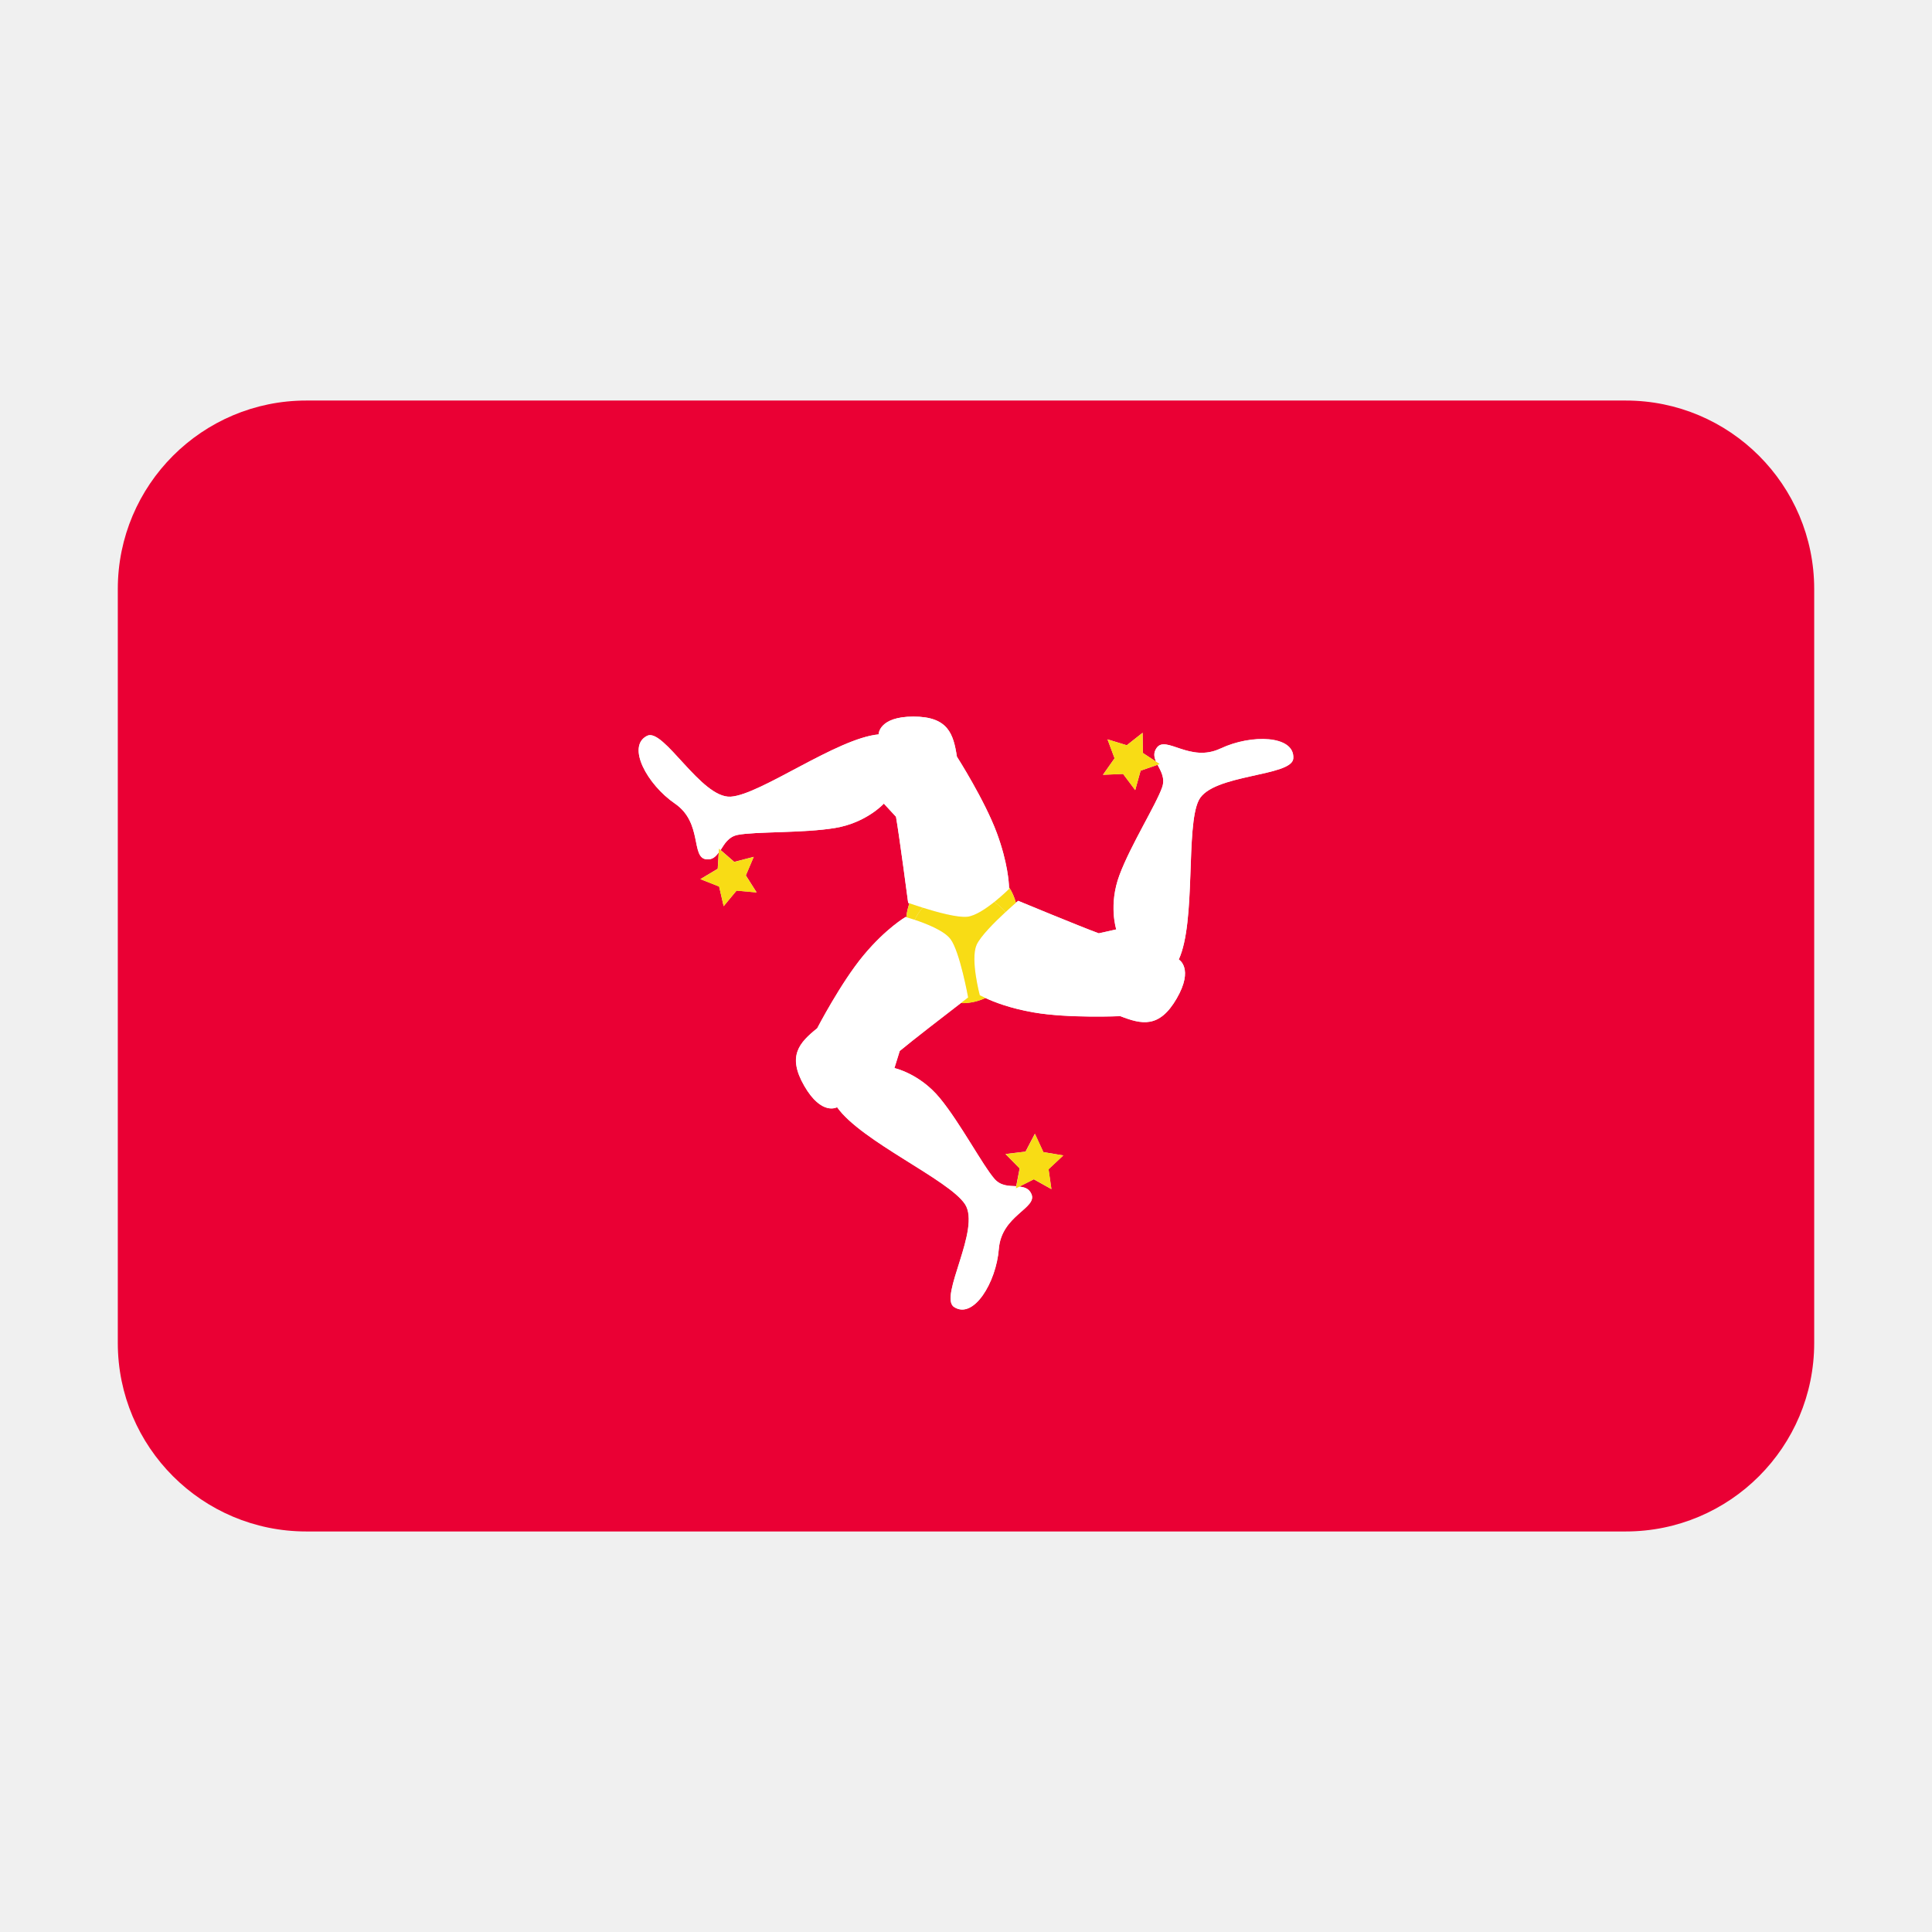
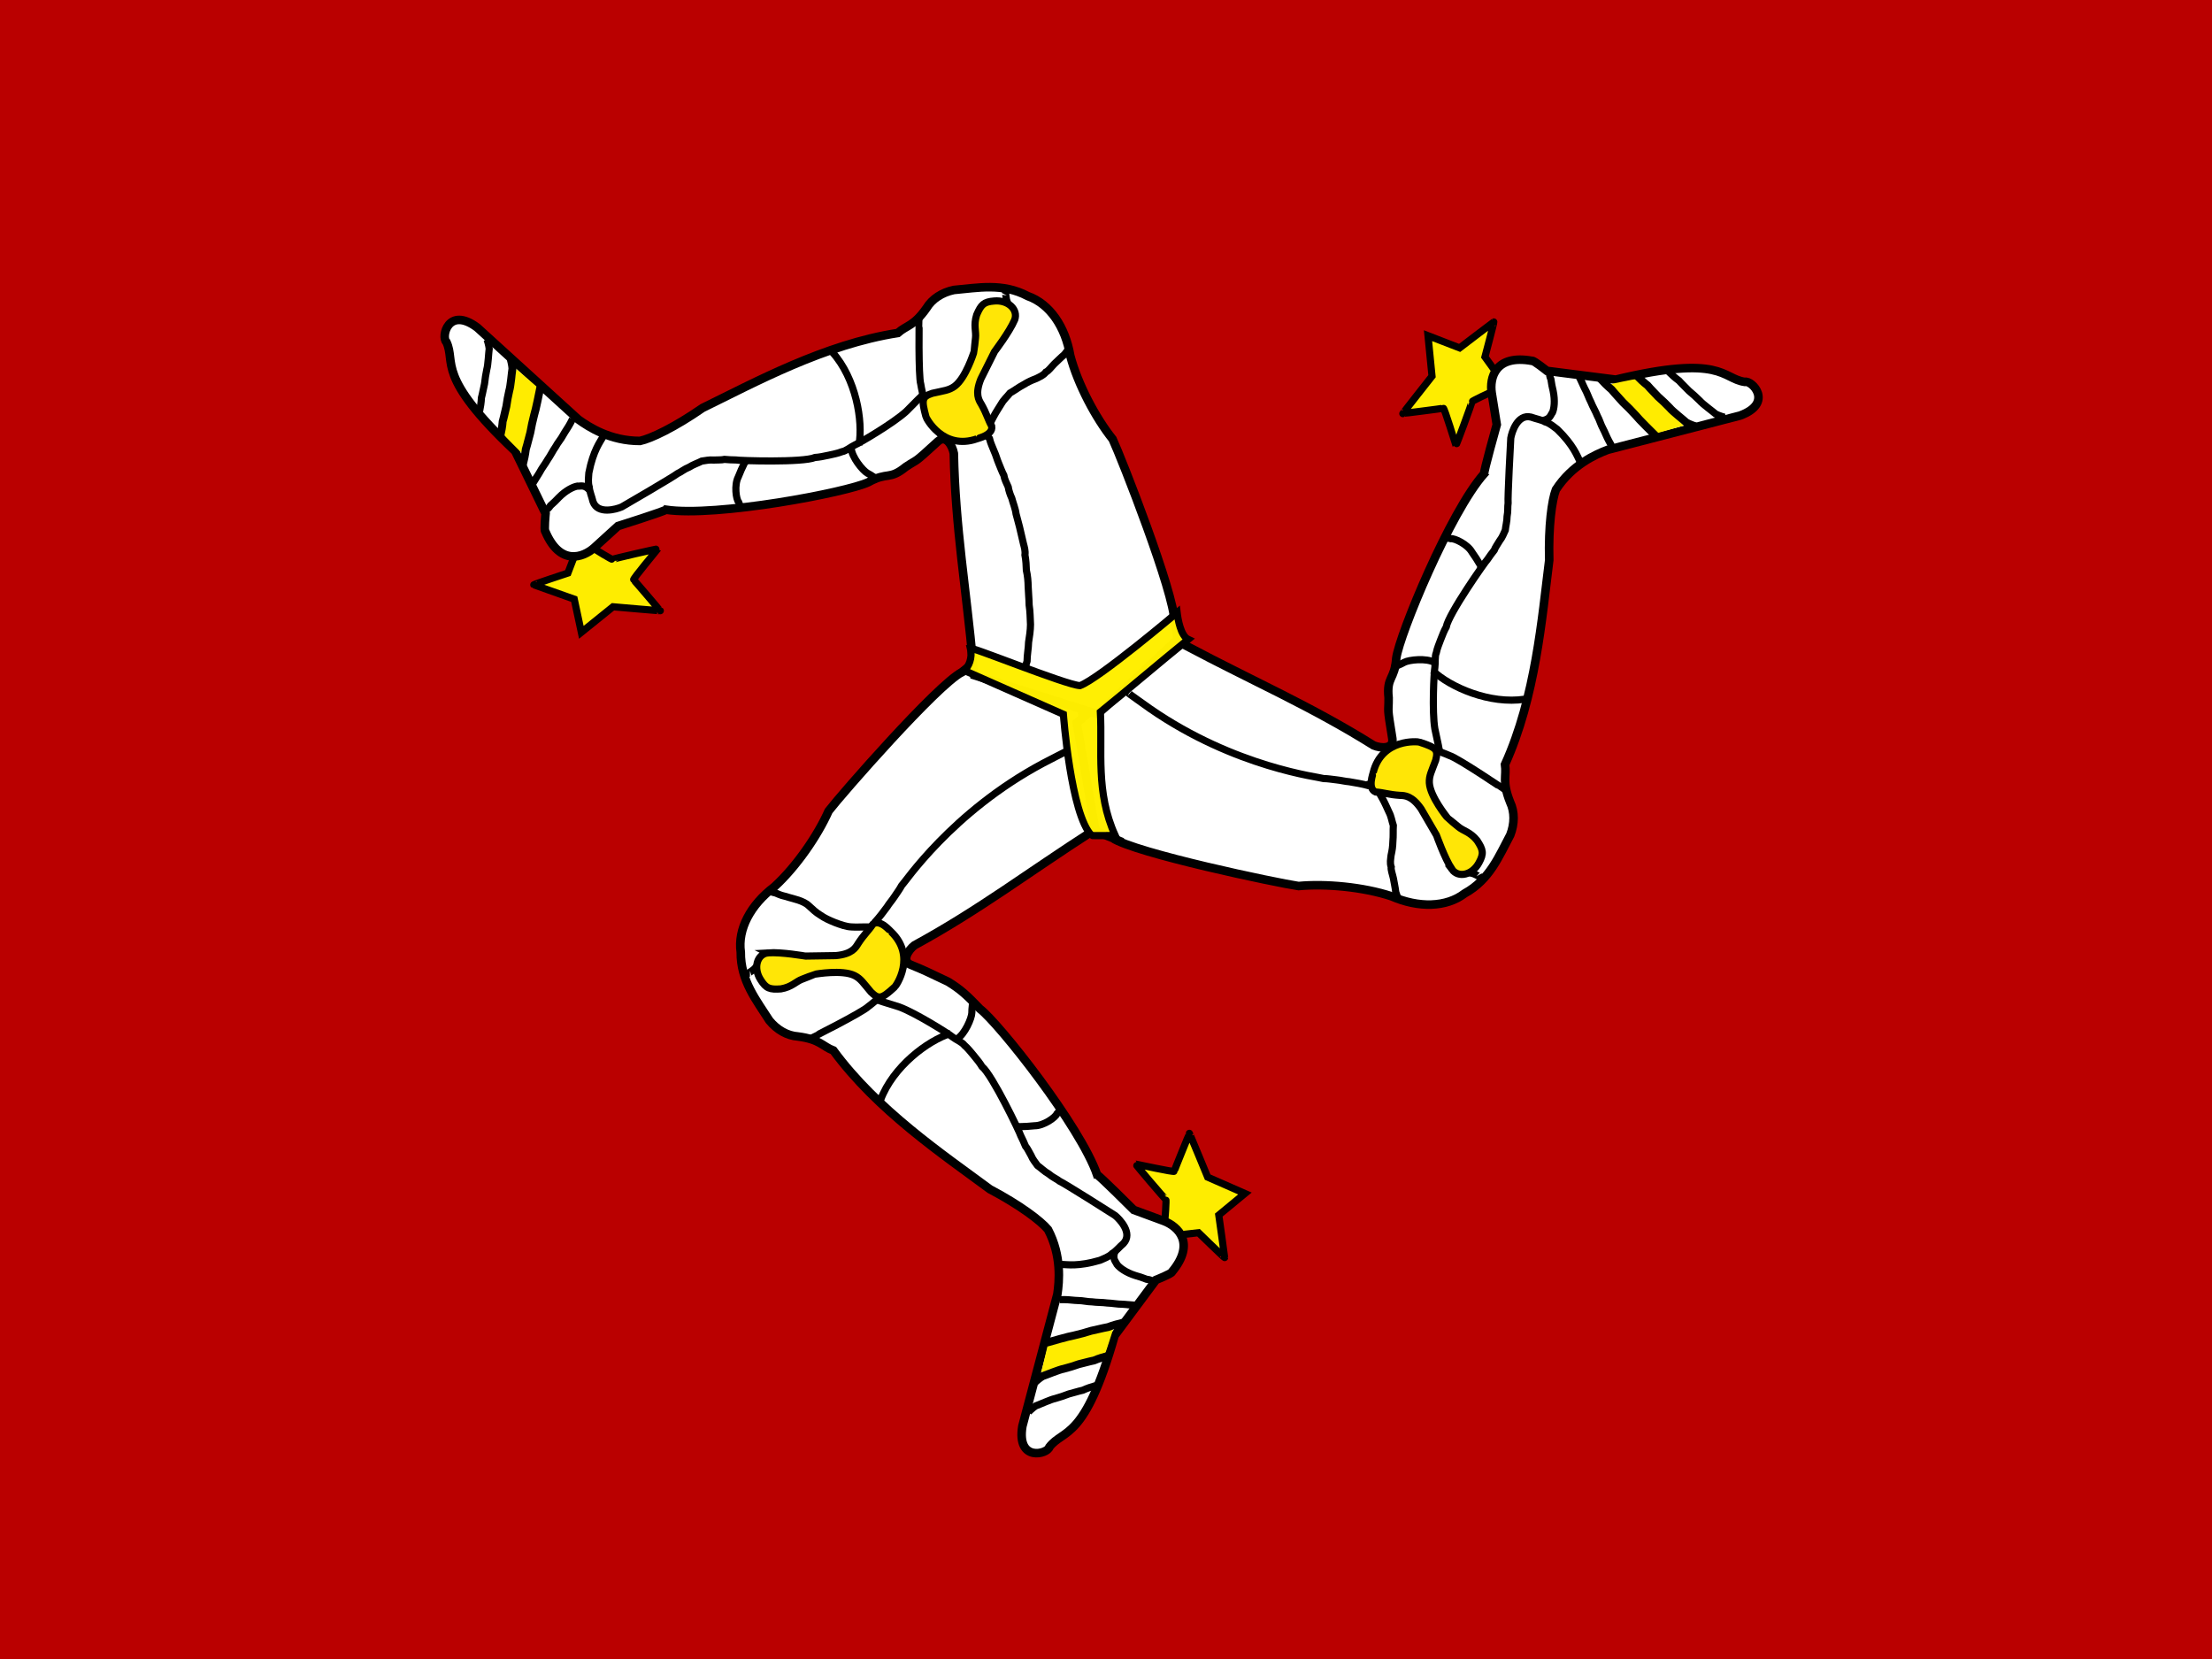
- <svg xmlns="http://www.w3.org/2000/svg" width="41" height="41" viewBox="0 0 41 41" fill="none">
-   <path d="M34.5 8.5H6.5C4.291 8.5 2.5 10.291 2.5 12.5V28.5C2.5 30.709 4.291 32.5 6.5 32.5H34.5C36.709 32.5 38.5 30.709 38.5 28.5V12.5C38.5 10.291 36.709 8.5 34.5 8.5ZM25.44 16.982C25.159 17.544 25.387 19.552 25.016 20.361C25.016 20.361 25.342 20.549 24.972 21.188C24.603 21.828 24.227 21.738 23.775 21.563C23.775 21.563 22.681 21.613 21.943 21.485C21.428 21.397 21.082 21.257 20.914 21.178C20.765 21.245 20.602 21.287 20.428 21.287C20.417 21.287 20.407 21.281 20.396 21.28C20.084 21.52 19.351 22.085 19.092 22.302L18.979 22.665C18.979 22.665 19.515 22.781 19.943 23.302C20.373 23.822 20.856 24.736 21.105 25.019C21.238 25.169 21.41 25.165 21.565 25.172L21.638 24.795L21.338 24.49L21.763 24.439L21.961 24.059L22.141 24.449L22.564 24.52L22.251 24.813L22.312 25.235L21.939 25.027L21.629 25.182C21.736 25.193 21.833 25.218 21.886 25.338C22.02 25.642 21.251 25.788 21.195 26.503C21.139 27.218 20.657 28.009 20.244 27.736C19.917 27.519 20.822 26.078 20.477 25.554C20.131 25.03 18.278 24.224 17.763 23.497C17.763 23.497 17.437 23.686 17.067 23.045C16.698 22.406 16.963 22.126 17.341 21.821C17.341 21.821 17.845 20.849 18.324 20.274C18.802 19.699 19.218 19.459 19.218 19.459C19.218 19.459 19.23 19.462 19.239 19.465C19.239 19.463 19.238 19.461 19.238 19.459C19.238 19.356 19.272 19.263 19.297 19.168C19.287 19.165 19.273 19.159 19.273 19.159C19.273 19.159 19.089 17.759 19.015 17.333L18.757 17.054C18.757 17.054 18.389 17.46 17.723 17.571C17.058 17.682 16.025 17.644 15.655 17.718C15.459 17.757 15.376 17.909 15.293 18.039L15.582 18.29L15.996 18.183L15.828 18.577L16.057 18.938L15.631 18.9L15.357 19.23L15.261 18.813L14.863 18.656L15.231 18.436L15.252 18.09C15.189 18.178 15.119 18.25 14.989 18.236C14.657 18.199 14.916 17.46 14.324 17.054C13.733 16.648 13.289 15.836 13.733 15.615C14.083 15.439 14.878 16.944 15.506 16.907C16.134 16.87 17.758 15.668 18.645 15.585C18.645 15.585 18.645 15.207 19.384 15.207C20.123 15.207 20.233 15.577 20.307 16.057C20.307 16.057 20.897 16.98 21.156 17.682C21.388 18.31 21.411 18.74 21.413 18.828C21.479 18.93 21.527 19.038 21.559 19.158C21.587 19.134 21.607 19.116 21.607 19.116C21.607 19.116 22.912 19.657 23.318 19.806L23.69 19.723C23.69 19.723 23.521 19.2 23.759 18.568C23.994 17.936 24.544 17.061 24.665 16.703C24.729 16.514 24.638 16.366 24.567 16.23L24.206 16.355L24.091 16.767L23.834 16.424L23.406 16.442L23.653 16.092L23.503 15.69L23.912 15.815L24.248 15.55L24.254 15.979L24.534 16.163C24.491 16.066 24.474 15.971 24.549 15.868C24.746 15.598 25.257 16.192 25.903 15.883C26.551 15.575 27.477 15.599 27.447 16.092C27.424 16.484 25.723 16.419 25.441 16.98L25.44 16.982Z" fill="#EA0034" />
-   <path d="M25.902 15.884C25.256 16.193 24.745 15.599 24.548 15.869C24.472 15.973 24.49 16.067 24.533 16.164L24.61 16.215L24.565 16.231C24.636 16.368 24.727 16.515 24.663 16.704C24.543 17.061 23.992 17.937 23.757 18.569C23.519 19.2 23.688 19.724 23.688 19.724L23.316 19.807C22.911 19.658 21.605 19.117 21.605 19.117C21.605 19.117 21.585 19.134 21.557 19.159C21.51 19.2 21.431 19.27 21.337 19.357C21.108 19.569 20.802 19.873 20.721 20.058C20.588 20.364 20.791 21.121 20.791 21.121C20.791 21.121 20.84 21.146 20.913 21.18C21.082 21.259 21.428 21.399 21.942 21.487C22.68 21.614 23.774 21.565 23.774 21.565C24.226 21.74 24.601 21.829 24.971 21.19C25.341 20.55 25.015 20.363 25.015 20.363C25.385 19.554 25.157 17.546 25.439 16.984C25.72 16.423 27.422 16.487 27.445 16.096C27.475 15.603 26.55 15.579 25.901 15.887L25.902 15.884Z" fill="white" />
-   <path d="M20.175 19.931C20.04 19.748 19.649 19.597 19.412 19.518C19.329 19.49 19.269 19.472 19.242 19.465C19.233 19.463 19.221 19.459 19.221 19.459C19.221 19.459 18.805 19.699 18.327 20.274C17.848 20.849 17.344 21.821 17.344 21.821C16.966 22.126 16.701 22.406 17.07 23.045C17.439 23.686 17.766 23.497 17.766 23.497C18.281 24.224 20.134 25.029 20.48 25.554C20.825 26.078 19.92 27.519 20.247 27.736C20.66 28.008 21.142 27.218 21.198 26.503C21.254 25.788 22.024 25.642 21.889 25.338C21.837 25.219 21.74 25.194 21.632 25.182L21.559 25.219L21.568 25.174C21.413 25.167 21.241 25.171 21.108 25.021C20.859 24.739 20.375 23.824 19.946 23.304C19.518 22.783 18.982 22.667 18.982 22.667L19.095 22.304C19.354 22.087 20.087 21.522 20.399 21.282C20.487 21.214 20.547 21.168 20.547 21.168C20.547 21.168 20.373 20.199 20.175 19.931Z" fill="white" />
-   <path d="M20.529 19.455C20.697 19.436 20.921 19.286 21.102 19.141C21.279 19 21.415 18.864 21.415 18.864C21.415 18.864 21.414 18.838 21.413 18.828C21.41 18.74 21.387 18.31 21.156 17.682C20.897 16.98 20.307 16.057 20.307 16.057C20.233 15.578 20.123 15.207 19.384 15.207C18.645 15.207 18.645 15.585 18.645 15.585C17.758 15.668 16.134 16.869 15.506 16.907C14.878 16.944 14.084 15.439 13.733 15.615C13.29 15.836 13.733 16.649 14.324 17.054C14.915 17.46 14.656 18.199 14.989 18.236C15.119 18.25 15.189 18.179 15.252 18.09L15.257 18.009L15.292 18.039C15.375 17.909 15.458 17.757 15.654 17.718C16.023 17.644 17.056 17.682 17.722 17.571C18.387 17.46 18.756 17.054 18.756 17.054L19.014 17.333C19.088 17.759 19.272 19.159 19.272 19.159C19.272 19.159 19.286 19.164 19.296 19.168C19.335 19.182 19.437 19.218 19.581 19.262C19.881 19.356 20.319 19.477 20.527 19.454L20.529 19.455Z" fill="white" />
-   <path d="M19.582 19.263C19.439 19.218 19.336 19.182 19.297 19.169C19.272 19.264 19.238 19.357 19.238 19.46C19.238 19.462 19.239 19.464 19.239 19.466C19.266 19.474 19.326 19.492 19.409 19.519C19.46 19.429 19.509 19.337 19.581 19.263H19.582Z" fill="#F8DC15" />
-   <path d="M21.102 19.141C21.191 19.204 21.27 19.272 21.339 19.356C21.433 19.269 21.512 19.199 21.559 19.158C21.527 19.038 21.479 18.93 21.413 18.828C21.413 18.838 21.415 18.864 21.415 18.864C21.415 18.864 21.279 18.999 21.102 19.141Z" fill="#F8DC15" />
-   <path d="M20.722 20.057C20.803 19.872 21.109 19.568 21.338 19.356C21.269 19.272 21.19 19.204 21.101 19.141C20.92 19.286 20.696 19.436 20.528 19.455C20.32 19.478 19.882 19.357 19.582 19.263C19.51 19.336 19.461 19.429 19.41 19.519C19.647 19.598 20.038 19.748 20.173 19.932C20.371 20.201 20.545 21.168 20.545 21.168C20.545 21.168 20.485 21.214 20.397 21.282C20.408 21.282 20.418 21.289 20.429 21.289C20.603 21.289 20.766 21.247 20.915 21.18C20.842 21.146 20.793 21.121 20.793 21.121C20.793 21.121 20.591 20.364 20.723 20.058L20.722 20.057Z" fill="#F8DC15" />
-   <path d="M21.631 25.183L21.941 25.026L22.314 25.235L22.253 24.814L22.566 24.52L22.144 24.451L21.964 24.061L21.766 24.439L21.34 24.491L21.64 24.797L21.567 25.174L21.558 25.218L21.631 25.183Z" fill="#F8DC15" />
-   <path d="M15.253 18.091L15.232 18.438L14.863 18.657L15.261 18.815L15.357 19.232L15.63 18.902L16.056 18.94L15.827 18.58L15.995 18.185L15.581 18.292L15.292 18.041L15.258 18.011L15.253 18.091Z" fill="#F8DC15" />
-   <path d="M24.534 16.164L24.254 15.98L24.248 15.551L23.912 15.816L23.503 15.691L23.653 16.094L23.406 16.443L23.834 16.425L24.091 16.768L24.205 16.355L24.566 16.23L24.611 16.215L24.534 16.164Z" fill="#F8DC15" />
+ <svg xmlns="http://www.w3.org/2000/svg" height="480" width="640" version="1">
+   <defs>
+     <clipPath id="a">
+       <path fill-opacity=".67" d="M-77.62 0h682.67v512H-77.62z" />
+     </clipPath>
+   </defs>
+   <g clip-path="url(#a)" transform="translate(72.77) scale(.94)">
+     <path fill-rule="evenodd" fill="#ba0000" d="M629.43 512H-102V0h731.43z" />
+     <path d="M281.02 376.01c.2-.605.603-6.844.402-6.844s-9.46-10.867-9.258-10.867c.202 0 11.874 2.616 11.874 2.213 0-.402 4.63-11.47 4.63-11.672 0-.2 5.634 13.485 5.634 13.485l11.47 5.032-8.05 6.64s1.813 12.88 1.813 13.083c0 .2-8.05-7.65-8.05-7.65l-8.857 1.008s-1.206-4.025-1.608-4.427z" fill-rule="evenodd" fill-opacity=".988" stroke="#000" stroke-width="2.204" fill="#ffef00" />
+     <path d="M218.66 206.89c-7.647 3.938-36.996 37.486-41.02 42.718-3.373 7.596-9.97 17.205-16.763 23.39-7.252 5.488-11.282 12.983-10.284 20.08-.08 8.83 4.87 14.842 8.814 21.056 2.335 2.838 5.475 4.673 8.815 4.896 6.85.905 7.458 3.014 10.887 4.32 13.505 18.39 33.653 31.95 48.163 42.69 9.25 4.876 15.68 9.75 17.885 12.412 4.248 8.112 3.466 16.022 2.884 19.908-3.59 13.55-7.182 27.097-10.773 40.646-1.813 11.07 7.807 8.58 8.324 6.366 4.34-5.635 10.82-1.678 20.077-34.28 4.245-5.713 8.49-11.426 12.733-17.14 0 0 4.898-1.958 4.898-2.447 7.448-8.942 1.778-14.06-2.45-15.67-3.1-1.142-6.2-2.286-9.302-3.43 0 0-10.773-10.772-11.263-10.772-5.12-14.893-30.248-46.687-36.085-51.114-4.04-4.21-5.963-6.005-9.798-8.347-5.897-2.82-7.8-3.738-11.41-5.18-3.008-1.206-.867-4.507 1.045-6.016 19.903-10.834 35.68-22.875 54.778-35.118l2.938-1.96-6.856-39.175-31.83-11.264c-1.67 1.143-2.937 2.287-4.407 3.43z" fill-rule="evenodd" stroke="#000" stroke-width="2.636" fill="#fff" />
+     <path d="M245.29 413.15c.1-.402 19.923-4.025 19.923-4.025s-2.314 7.346-2.415 7.346l-19.72 5.937 2.212-9.257z" fill-rule="evenodd" fill="#ffec00" />
+     <path d="M193.64 338.51c3.824-10.163 14.438-18.21 21.568-20.43" stroke="#000" stroke-width="2.204" fill="none" />
+     <path d="M244.58 413.32c1.28-.36 6.96-2.018 8.616-2.276 1.765-.414 3.523-.876 5.22-1.424 1.96-.4 3.186-.768 5.22-1.14 1.595-.607 3.17-1.024 4.874-1.422m-27.52 18.518c.167-.22 1.517-1.415 2.487-1.992 1.143-.36 5.05-2.018 6.527-2.276a53.935 53.935 0 0 0 4.662-1.424c1.75-.4 2.845-.768 4.663-1.14 1.422-.607 2.83-1.023 4.35-1.422" stroke="#000" stroke-width="2.437" fill="none" />
+     <path d="M249.04 341.38h-.284c.89 0 .344-.074-.855 1.423-.425 1.15-4.08 3.7-6.83 3.7-1.327.142-3.367.284-4.696.284-.38 0-.9-.284-1.28-.284m13.665 53.517h1.422c1.476 0 2.957.263 4.27.284 1.423 0 2.846.404 4.27.404 1.436.203 3.167.137 4.653.348 1.666.057 3.004.386 4.738.386 1.398.053 2.152.286 3.7.286l-3.7-.286c1.398.053 2.152.286 3.7.286M239.08 434.74c.152-.222 1.39-1.415 2.276-1.992 1.047-.36 4.624-2.018 5.978-2.276a46.719 46.719 0 0 0 4.268-1.424c1.604-.4 2.606-.768 4.27-1.14 1.304-.607 2.592-1.024 3.984-1.422m5.874-41.216c-.805 2.337.238 2.924.67 3.933.75.977 2.666 2.466 5.693 3.415 1.167.314 2.064.622 3.415 1.14.894.082 1.334.305 1.992.568M153.13 299.55h.284c-.892 0-.357.058 1.14-1.14.923-1.032 1.695-1.5 2.56-2.56m14.436 23.97c.19 0 16.557-8.25 18.305-10.01 1.238-.9 2.176-1.846 3.68-2.866.967-.504 1.66-1.15 2.564-1.707.75-1.09 1.733-1.748 2.275-2.745 1.005-.87.574-1.815 1.39-2.864.384-1.075 1.105-2.885 1.34-3.87M221.95 308c.09.59-.26 2.402-.236 3.782-.057 1.6-2.115 6.543-4.603 8.02" stroke="#000" stroke-width="2.204" fill="none" />
+     <path d="M192.55 307.82c.096 0 2.587.81 6.75 2.09 5.013 1.803 15.438 8.372 16.472 9.277 1.057.83 2.946 1.573 3.67 2.56 1.133.98 1.962 2.108 2.847 3.13 1.04 1.27 1.925 2.342 2.56 3.417 3.165 2.567 11.68 20.343 11.953 21.346.478.94 1.07 2.246 1.424 3.13.63.728 1.06 1.756 1.707 2.847.595 1.415 1.262 2.06 1.994 3.13.942.656 2.212 1.9 3.415 2.562 1.283 1.096 2.486 1.543 3.415 2.277 1.343.57 16.342 10.052 17.038 10.527 1.37 1.1 5.555 5.437 2.617 8.59-1.246 1.067-2.37 2.48-3.433 3.082-1.085 1.086-2.594 1.572-3.84 2.134-6.758 1.997-10.2 1.282-11.53 1.282h-1.423M159.42 274.29c1.92.752 1.146.197 2.875.984 1.162.51 1.927.522 3.07.94 1.21.387 4.597.997 6.223 2.63 1.194 1.078 2.105 1.99 3.416 2.776 1.55 1.07 2.67 1.545 4.592 2.347 1.622.607 3.435 1.28 5.075 1.338 1.705.1 2.114.014 3.75.014h3.984-3.985 3.984" stroke="#000" stroke-width="2.204" fill="none" />
+     <path d="M158.96 293.28c4.268-.284 11.383.997 11.525.997l9.393-.142c4.934-.476 6.024-2.373 6.83-3.702 1.85-2.845 3.132-3.84 4.555-5.976 2.276-1.707 5.41 2.277 5.55 2.277 7.97 7.543 1.565 16.792 1.138 17.076-3.983 3.653-4.837 3.89-7.256 1.565-2.42-2.846-3.13-4.126-5.123-5.123-3.84-1.85-11.81-.426-11.954-.426-.142 0-4.126 1.565-4.126 1.565-1.946.712-3.18 2.42-6.546 2.988-3.415.238-4.554-.094-6.262-2.845-2.276-3.557-1.14-7.827 2.278-8.253z" fill-rule="evenodd" stroke="#000" stroke-width="2.204" fill="#ffe606" />
+     <path d="M381.8 120.66c-.625.122-6.26 2.828-6.162 3.004.098.176-4.837 13.57-4.936 13.395-.1-.177-3.54-11.634-3.89-11.436-.35.197-12.267 1.587-12.443 1.686-.176.098 8.99-11.52 8.99-11.52l-1.235-12.466 9.734 3.763s10.34-7.892 10.515-7.99c.175-.1-2.722 10.765-2.722 10.765l5.218 7.226s-2.916 3.024-3.07 3.57z" fill-rule="evenodd" fill-opacity=".988" stroke="#000" stroke-width="2.204" fill="#ffef00" />
+     <path d="M264.93 257.9c7.18 4.736 50.806 13.878 57.34 14.822 8.274-.783 19.883.257 28.605 3.148 8.337 3.632 16.845 3.472 22.542-.876 7.737-4.258 10.552-11.52 14.035-18.003 1.33-3.425 1.39-7.062-.052-10.082-2.57-6.415-1.028-7.98-1.57-11.607 9.41-20.784 11.356-44.992 13.608-62.905-.284-10.45.814-18.447 2.054-21.672 4.988-7.68 12.267-10.874 15.94-12.27 13.57-3.512 27.14-7.02 40.71-10.53 10.537-3.846 3.652-11.01 1.47-10.377-7.04-1.022-6.766-8.61-39.72-.7l-21.18-2.7s-4.11-3.31-4.536-3.07c-11.444-2.108-13.126 5.343-12.458 9.816l1.57 9.79s-4.11 14.67-3.87 15.097c-10.473 11.76-26.062 49.528-27.06 56.785-.473 6.82-3.048 5.588-2.357 12.217.026 5.18-.576 1.946 1.153 12.618.422 3.213-3.505 2.965-5.758 2.037-19.198-12.04-37.426-19.89-57.458-30.538-1.05-.534-2.098-1.07-3.147-1.602l-30.788 25.175 5.78 33.266c1.815.895 3.433 1.44 5.15 2.16z" fill-rule="evenodd" stroke="#000" stroke-width="2.636" fill="#fff" />
+     <path d="M431.67 133.6c-.4.11-13.273-15.394-13.273-15.394s7.538-1.583 7.587-1.495l14.84 14.282-9.154 2.607z" fill-rule="evenodd" fill="#ffec00" />
+     <path d="M391.93 215.21c-10.733 1.648-22.95-3.66-28.38-8.787" stroke="#000" stroke-width="2.204" fill="none" />
+     <path d="M432.18 134.14c-.94-.94-5.17-5.08-6.207-6.395a66.484 66.484 0 0 0-3.8-3.853c-1.308-1.51-2.23-2.4-3.55-3.992-1.31-1.09-2.447-2.26-3.63-3.55m29.63 14.91c-.275-.034-1.978-.626-2.956-1.19-.874-.82-4.234-3.41-5.183-4.573a54.209 54.209 0 0 0-3.525-3.366c-1.208-1.33-2.065-2.102-3.28-3.506-1.227-.942-2.28-1.964-3.372-3.095" stroke="#000" stroke-width="2.437" fill="none" />
+     <path d="M367.28 165.51l.14.248c-.437-.777-.234-.263 1.66.047 1.21-.192 5.223 1.743 6.57 4.14.776 1.09 1.9 2.797 2.55 3.956.186.33.194.925.38 1.257m39.95-38.138l-.14-.248c.187.332-.37-.66-.557-.99-.723-1.288-1.22-2.708-1.845-3.863-.697-1.24-1.043-2.68-1.74-3.92-.527-1.352-1.433-2.828-1.977-4.227-.767-1.48-1.135-2.807-1.985-4.32-.64-1.244-.806-2.015-1.565-3.366l1.565 3.367c-.64-1.245-.806-2.016-1.565-3.367m44.819 12.354c-.268-.024-1.914-.517-2.852-1.008-.827-.736-4.025-3.04-4.914-4.095a47.069 47.069 0 0 0-3.332-3.023c-1.135-1.202-1.947-1.894-3.086-3.164-1.17-.838-2.163-1.757-3.193-2.775M397.35 129.45c2.432-.444 2.432-1.64 3.1-2.51.484-1.134.843-3.534.187-6.637-.298-1.172-.47-2.105-.68-3.536-.367-.82-.388-1.312-.482-2.015M377.82 269.62l-.14-.248c.438.778.226.283-1.55-.434-1.354-.3-2.14-.743-3.487-.978m13.817-24.34c-.093-.166-15.305-10.39-17.697-11.05-1.39-.638-2.674-.99-4.3-1.804-.914-.594-1.817-.88-2.746-1.397-1.318-.122-2.372-.656-3.507-.64-1.252-.45-1.864.39-3.178.194-1.125.19-3.056.45-4.03.727m.458-24.17c.47-.366 2.222-.95 3.413-1.648 1.422-.735 6.74-1.363 9.245.082" stroke="#000" stroke-width="2.204" fill="none" />
+     <path d="M365.71 231.2c-.047-.084-.562-2.652-1.486-6.91-.886-5.252-.268-17.558.013-18.904.207-1.328-.072-3.34.433-4.454.298-1.466.876-2.743 1.334-4.015.596-1.528 1.097-2.826 1.723-3.906.686-4.017 12.008-20.15 12.75-20.88a43.017 43.017 0 0 1 2.03-2.775c.325-.907 1.01-1.784 1.645-2.884.94-1.21 1.177-2.108 1.752-3.27.11-1.143.57-2.86.558-4.233.328-1.656.127-2.924.312-4.094-.16-1.45.753-19.172.826-20.01.288-1.735 2.017-7.507 6.206-6.492 1.54.565 3.32.852 4.368 1.484 1.48.413 2.642 1.49 3.743 2.3 5.052 4.913 6.115 8.264 6.766 9.423l.698 1.24M352.64 275.94l-.14-.248c.377.67.17.336-.31-1.132-.125-1.263-.515-2.97-.712-4.17-.255-1.247-.84-2.667-.68-3.536-.447-1.266-.166-2.31-.046-3.566.354-1.568.514-2.703.558-4.232.172-1.875.034-3.205.14-4.977-.494-1.46-.594-2.682-1.348-4.14-.67-1.394-1.182-2.684-1.984-4.11l-1.953-3.473 1.953 3.474-1.953-3.473" stroke="#000" stroke-width="2.204" fill="none" />
+     <path d="M369.5 267.6c-2.34-3.58-4.71-10.41-4.78-10.535l-4.727-8.118c-2.833-4.068-5.02-4.088-6.574-4.14-3.387-.218-4.884-.846-7.442-1.04-2.604-1.148-.666-5.83-.736-5.955 2.67-10.642 13.87-9.593 14.328-9.36 5.137 1.682 5.762 2.31 4.92 5.558-1.294 3.505-2.06 4.75-1.954 6.976.27 4.256 5.417 10.505 5.488 10.63.07.124 3.386 2.83 3.386 2.83 1.574 1.347 3.668 1.585 5.812 4.242 1.882 2.86 2.15 4.016.59 6.852-1.986 3.728-6.265 4.83-8.312 2.06z" fill-rule="evenodd" stroke="#000" stroke-width="2.204" fill="#ffe606" />
+     <path d="M105.242 168.67c.444.457 5.795 3.69 5.888 3.51s14.004-3.387 13.91-3.208-7.793 9.333-7.435 9.518c.356.186 8.047 9.394 8.226 9.487.18.092-14.563-1.212-14.563-1.212l-9.75 7.86-2.185-10.203s-12.266-4.328-12.445-4.42c-.178-.093 10.497-3.62 10.497-3.62l3.188-8.324s4.128.784 4.67.612z" fill-rule="evenodd" fill-opacity=".988" stroke="#000" stroke-width="2.204" fill="#ffef00" />
+     <path d="M284.058 191.255c.03-8.6-16.22-50.106-19.01-56.09-5.187-6.492-10.676-16.774-13.035-25.654-1.527-8.963-6.322-15.994-13.08-18.378-7.8-4.14-15.418-2.517-22.75-1.88-3.595.764-6.67 2.706-8.407 5.566-3.96 5.663-6.11 5.23-8.85 7.672-22.544 3.513-43.862 15.146-60.082 23.074-8.588 5.962-15.878 9.425-19.256 10.154-9.156.033-15.816-4.306-18.997-6.613l-31.108-28.29c-8.99-6.71-11.212 2.975-9.486 4.454 3 6.45-3.496 10.375 21.172 33.613l9.344 19.197s-.518 5.25-.084 5.475c4.504 10.73 11.66 8.056 15.036 5.046l7.33-6.676s14.525-4.597 14.75-5.03c15.576 2.318 55.712-5.328 62.33-8.47 5.965-3.34 6.345-.51 11.512-4.72 4.32-2.858 1.944-.582 9.925-7.874 2.458-2.113 4.4 1.308 4.86 3.7.443 22.657 3.86 42.207 5.925 64.798.13 1.17.257 2.34.385 3.51 12.64 3.99 25.285 7.978 37.926 11.967 8.22-7.686 16.444-15.373 24.664-23.06-.244-2.007-.675-3.66-1.012-5.49z" fill-rule="evenodd" stroke="#000" stroke-width="2.637" fill="#fff" />
+     <path d="M88.737 119.85c.31.275-5.608 19.537-5.608 19.537s-5.455-5.44-5.408-5.53l3.82-20.237 7.195 6.23z" fill-rule="evenodd" fill="#ffec00" />
+     <path d="M178.78 108.395c7.258 8.077 9.51 21.205 8.194 28.556" stroke="#000" stroke-width="2.204" fill="none" />
+     <path d="M88.917 119.143c-.27 1.302-1.416 7.108-1.95 8.696a66.817 66.817 0 0 0-1.142 5.288c-.547 1.923-.785 3.18-1.394 5.158-.194 1.694-.55 3.284-.982 4.98m-3.754-32.955c.12.25.557 1.998.622 3.125-.206 1.18-.535 5.41-.987 6.84a54.356 54.356 0 0 0-.886 4.794c-.45 1.737-.628 2.88-1.138 4.663-.116 1.543-.394 2.984-.74 4.517" stroke="#000" stroke-width="2.437" fill="none" />
+     <path d="M150.694 156.247l.13-.252c-.41.79-.09.34-.868-1.415-.825-.908-1.403-5.325-.136-7.766.486-1.244 1.3-3.12 1.912-4.3.174-.335.667-.668.842-1.005M98.8 128.987l-.13.252-.525 1.01c-.68 1.31-1.596 2.502-2.22 3.657-.655 1.263-1.67 2.34-2.325 3.604-.842 1.182-1.58 2.75-2.454 3.97-.817 1.453-1.726 2.488-2.525 4.027-.69 1.217-1.244 1.78-1.958 3.153l1.96-3.153c-.692 1.217-1.246 1.78-1.96 3.153M72.44 104.386c.127.237.616 1.885.72 2.938-.163 1.095-.34 5.034-.735 6.354-.298 1.47-.55 2.96-.703 4.444-.384 1.607-.52 2.666-.957 4.314-.06 1.438-.285 2.773-.573 4.192m33.872 24.222c-1.703-1.793-2.705-1.137-3.8-1.22-1.21.217-3.416 1.23-5.653 3.48-.815.89-1.502 1.546-2.584 2.506-.485.756-.886 1.043-1.422 1.506m141.417-66.717l-.13.252c.41-.792.112-.343.485 1.536.49 1.296.55 2.197 1.092 3.453M205.55 97.41c-.088.17-.31 18.495.45 20.858.226 1.513.635 2.78.846 4.587.002 1.09.257 2.002.335 3.06.62 1.17.752 2.345 1.387 3.286.31 1.294 1.347 1.346 1.903 2.553.776.837 2.05 2.31 2.815 2.973m-20.472 12.861c-.563-.192-2.01-1.34-3.247-1.953-1.395-.787-4.833-4.89-4.997-7.78" stroke="#000" stroke-width="2.204" fill="none" />
+     <path d="M206.527 121.572c-.044.085-1.91 1.923-4.967 5.028-3.91 3.618-14.542 9.843-15.822 10.344-1.224.555-2.754 1.89-3.963 2.077-1.39.555-2.775.772-4.09 1.085-1.605.34-2.965.63-4.212.7-3.737 1.625-23.436.992-24.452.77a43.156 43.156 0 0 1-3.434-.178c-.936.225-2.046.13-3.313.204-1.53-.123-2.41.17-3.697.327-1.015.535-2.704 1.09-3.847 1.85-1.566.634-2.516 1.497-3.596 1.983-1.125.928-16.452 9.872-17.193 10.27-1.608.71-7.384 2.425-8.83-1.636-.372-1.597-1.107-3.244-1.152-4.467-.465-1.463-.2-3.026-.125-4.39 1.342-6.92 3.563-9.643 4.175-10.823l.656-1.263m142.437-25.449l-.13.253c.353-.683.188-.325-.778.88-.987.796-2.203 2.057-3.1 2.88-.902.896-1.77 2.162-2.583 2.505-.814 1.068-1.843 1.405-2.958 1.992-1.506.563-2.543 1.05-3.846 1.85-1.664.885-2.7 1.73-4.24 2.61-.95 1.213-1.918 1.967-2.725 3.395-.8 1.324-1.597 2.46-2.35 3.91l-1.837 3.537 1.837-3.537-1.837 3.537m11.75 73.122l.263-.506c-.485.935-.315.69.14-.888.005-1.892.454-4.18.473-5.85.285-1.766.574-3.675.592-5.464-.107-2.094-.104-3.97-.417-5.99-.024-1.857-.24-3.784-.296-5.605-.035-1.803-.17-3.35-.56-5.1-.037-1.31-.118-3.11-.437-4.716.17-1.267-.19-2.432-.458-3.445-.49-1.95-.68-3.09-1.195-5.11-.31-1.084-.615-2.468-1.082-4.09-.17-1.537-.992-3.533-1.326-4.858-.457-.974-.918-2.294-1.095-3.453-.478-1.07-1.16-2.375-1.345-3.585-.504-.924-1.04-2.36-1.598-3.718-.48-1.116-.834-2.49-1.345-3.584-.517-1.38-1.147-2.56-1.468-3.97-.493-.476-.605-1-.87-1.412" stroke="#000" stroke-width="2.204" fill="none" />
+     <path d="M234.893 98.47c-1.714 3.92-6.13 9.644-6.195 9.77l-4.202 8.402c-1.85 4.598-.67 6.44.137 7.767 1.673 2.952 1.967 4.548 3.205 6.795.467 2.807-4.512 3.75-4.578 3.877-10.366 3.596-15.623-6.35-15.68-6.86-1.406-5.218-1.222-6.085 1.956-7.16 3.64-.837 5.104-.878 6.907-2.187 3.412-2.557 5.82-10.286 5.887-10.413.065-.126.512-4.383.512-4.383.266-2.056-.683-3.938.365-7.188 1.363-3.14 2.182-3.998 5.41-4.246 4.207-.38 7.472 2.596 6.276 5.825z" fill-rule="evenodd" stroke="#000" stroke-width="2.204" fill="#ffe606" />
+     <path d="M221.29 199.65c-1.566-1.422 29.458 11.24 33.726 11.385 5.836-2.134 29.886-22.484 29.886-22.484.237 1.993 1.09 7.163 3.414 8.255-9.296 7.543-17.74 14.8-27.037 22.34.663 11.955-1.52 24.62 4.552 37.998 0 0-7.256.14-7.256 0-6.404-6.404-8.682-37.284-8.682-37.284-10.198-4.555-20.398-8.966-30.596-13.52 1.47-.95 2.656-3.89 1.992-6.69z" fill-rule="evenodd" fill-opacity=".987" stroke="#000" stroke-width="2.204" fill="#ffef00" />
+     <path d="M250.81 231.3c.496-.36-5.596 2.83-7.16 3.63-28.186 15.036-42.69 36.906-43.594 37.732-.487.932-1.384 2.174-2.204 3.392-.66 1.02-1.61 2.076-2.234 3.108-.864 1.196-2.68 3.558-3.67 4.606-.124.676.47-.23.276.22m77.846-70.558c-.547-.277 5.077 3.682 6.505 4.707 26.26 18.187 52.344 21.082 53.492 21.507 1.05.007 2.566.236 4.023.41 1.21.12 2.583.48 3.787.563 1.458.22 4.39.754 5.775 1.157.656-.2-.42-.312.067-.346" stroke="#000" stroke-width="2.204" fill="none" />
+   </g>
</svg>
